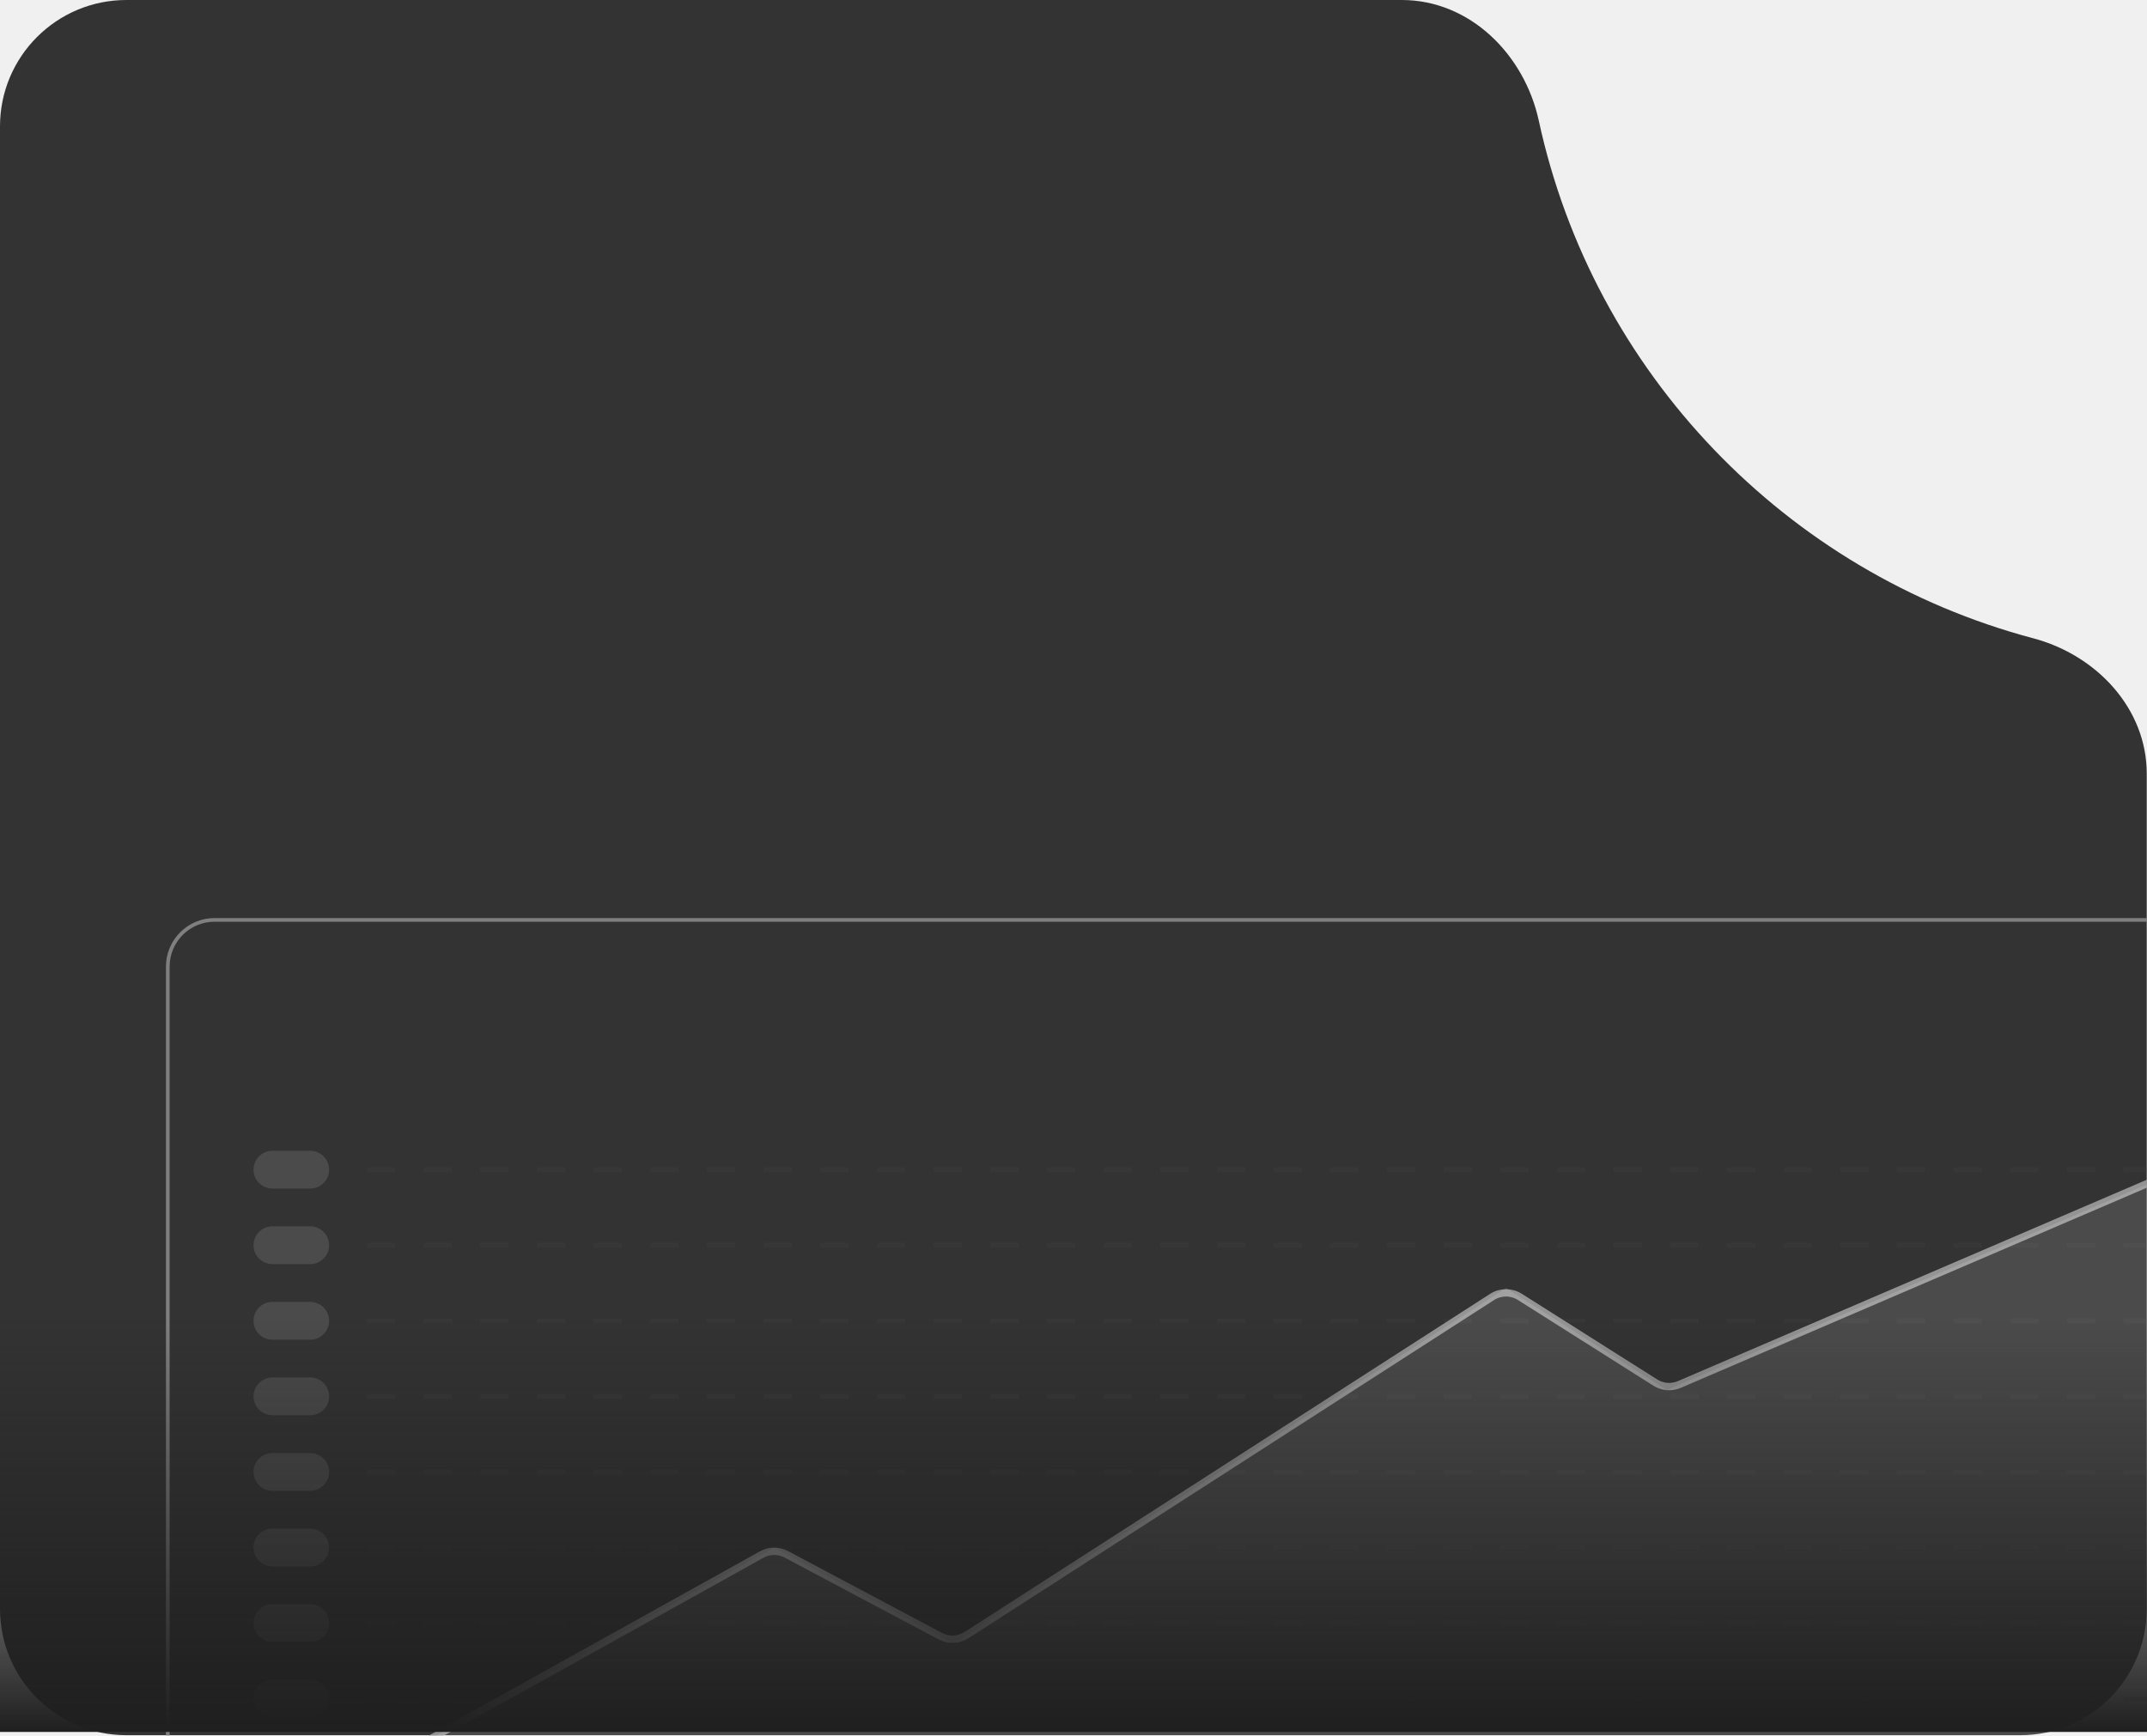
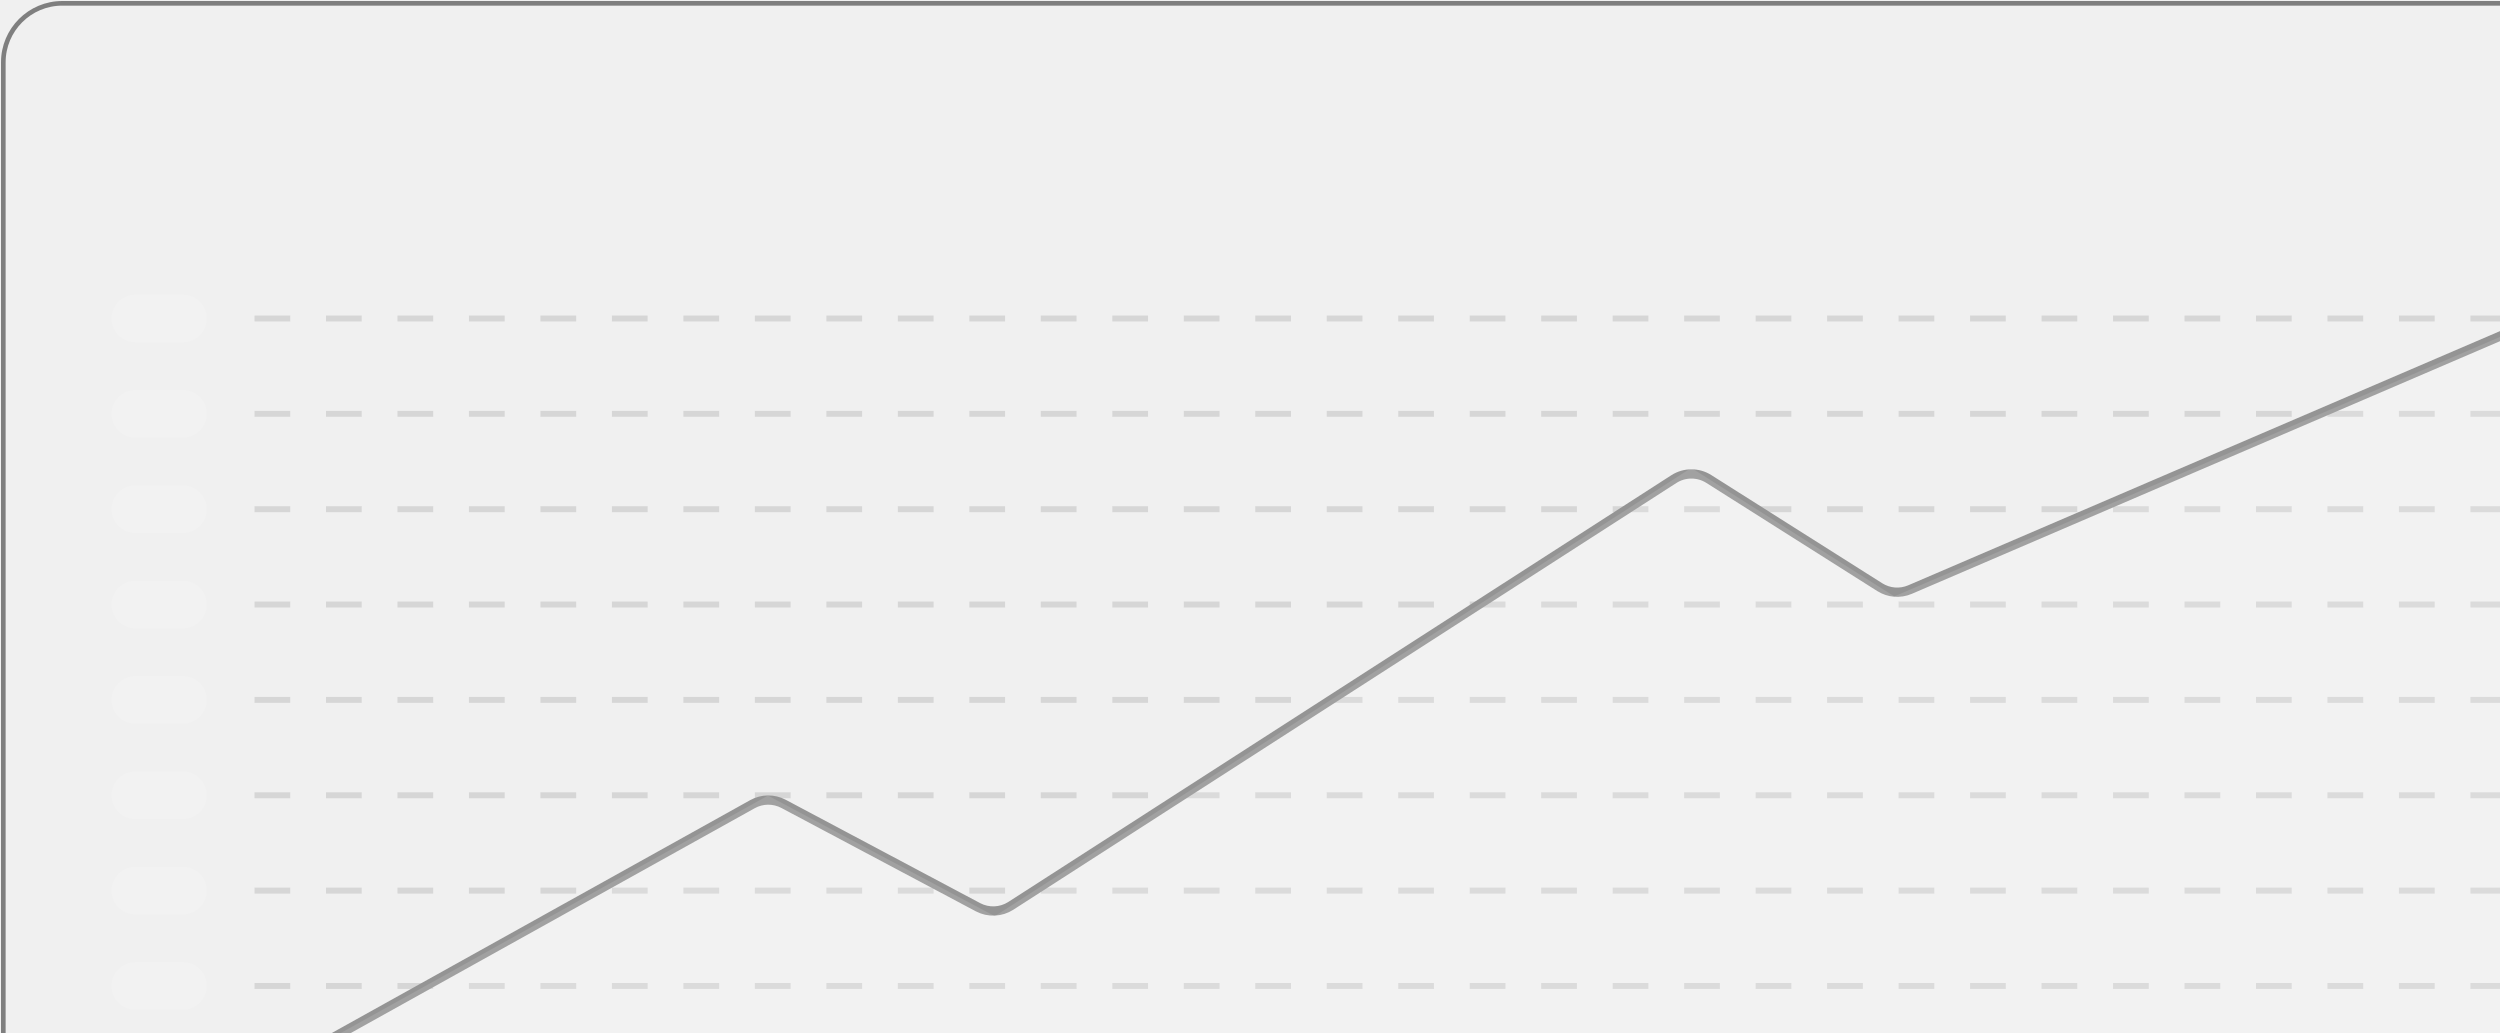
- <svg xmlns="http://www.w3.org/2000/svg" width="585" height="473" viewBox="0 0 585 473" fill="none">
-   <g clip-path="url(#clip0_256_2631)">
-     <path fill-rule="evenodd" clip-rule="evenodd" d="M584.93 210.874C584.93 193.068 571.211 178.535 554.001 173.965C486.604 156.069 434.145 101.5 419.286 32.92C415.361 14.806 400.488 0 381.954 0H34.437C15.418 0 0 15.418 0 34.437V438.493C0 457.512 15.418 472.93 34.437 472.93H550.493C569.512 472.93 584.93 457.512 584.93 438.493V210.874Z" fill="#333333" />
-     <g filter="url(#filter0_b_256_2631)">
-       <g clip-path="url(#clip1_256_2631)">
-         <rect x="45.717" y="250.717" width="566.783" height="285.816" rx="12.743" stroke="#7F7F7F" />
-         <g opacity="0.16">
-           <path d="M99.974 318.793H593" stroke="#4E4E4E" stroke-width="1.287" stroke-linejoin="round" stroke-dasharray="7.72 7.72" />
-           <path d="M99.975 339.389H593" stroke="#4E4E4E" stroke-width="1.287" stroke-linejoin="round" stroke-dasharray="7.72 7.72" />
-           <path d="M99.975 359.986H593" stroke="#4E4E4E" stroke-width="1.287" stroke-linejoin="round" stroke-dasharray="7.72 7.72" />
-           <path d="M99.975 380.582H593" stroke="#4E4E4E" stroke-width="1.287" stroke-linejoin="round" stroke-dasharray="7.72 7.72" />
-           <path d="M99.975 401.179H593" stroke="#4E4E4E" stroke-width="1.287" stroke-linejoin="round" stroke-dasharray="7.72 7.72" />
-           <path d="M99.974 421.775H593" stroke="#4E4E4E" stroke-width="1.287" stroke-linejoin="round" stroke-dasharray="7.72 7.72" />
-           <path d="M99.975 442.371H593" stroke="#4E4E4E" stroke-width="1.287" stroke-linejoin="round" stroke-dasharray="7.72 7.72" />
-           <path d="M99.975 462.968H593" stroke="#4E4E4E" stroke-width="1.287" stroke-linejoin="round" stroke-dasharray="7.72 7.72" />
-         </g>
-         <path d="M99.974 483.56L207.537 423.698C209.617 422.54 212.141 422.516 214.243 423.633L256.241 445.957C258.485 447.149 261.197 447.036 263.333 445.662L406.551 353.487C408.848 352.009 411.793 351.998 414.101 353.458L451.036 376.831C452.991 378.069 455.431 378.262 457.558 377.349L592.568 319.355" stroke="#949494" stroke-width="2" />
-         <path d="M210.873 421.846L259.874 447.892L410.317 351.068L454.16 378.813L594.287 318.793V481.3L100.834 482.998L210.873 421.846Z" fill="white" fill-opacity="0.12" />
-         <rect x="69.08" y="313.644" width="20.596" height="10.298" rx="5.149" fill="white" fill-opacity="0.12" />
-         <rect x="69.08" y="334.24" width="20.596" height="10.298" rx="5.149" fill="white" fill-opacity="0.12" />
-         <rect x="69.08" y="354.837" width="20.596" height="10.298" rx="5.149" fill="white" fill-opacity="0.12" />
-         <rect x="69.08" y="375.433" width="20.596" height="10.298" rx="5.149" fill="white" fill-opacity="0.12" />
-         <rect x="69.08" y="396.029" width="20.596" height="10.298" rx="5.149" fill="white" fill-opacity="0.12" />
-         <rect x="69.08" y="416.626" width="20.596" height="10.298" rx="5.149" fill="white" fill-opacity="0.12" />
-         <rect x="69.08" y="437.222" width="20.596" height="10.298" rx="5.149" fill="white" fill-opacity="0.12" />
-         <rect x="69.08" y="457.818" width="20.596" height="10.298" rx="5.149" fill="white" fill-opacity="0.12" />
-         <rect y="359" width="585" height="113.043" fill="url(#paint0_linear_256_2631)" />
-       </g>
-     </g>
+ <svg xmlns="http://www.w3.org/2000/svg" width="540" height="223" viewBox="0 0 540 223" fill="none">
+   <rect x="0.717" y="0.717" width="566.783" height="285.816" rx="12.743" stroke="#7F7F7F" />
+   <g opacity="0.16">
+     <path d="M54.974 68.793H548" stroke="#4E4E4E" stroke-width="1.287" stroke-linejoin="round" stroke-dasharray="7.72 7.72" />
+     <path d="M54.975 89.389H548" stroke="#4E4E4E" stroke-width="1.287" stroke-linejoin="round" stroke-dasharray="7.72 7.72" />
+     <path d="M54.975 109.986H548" stroke="#4E4E4E" stroke-width="1.287" stroke-linejoin="round" stroke-dasharray="7.72 7.72" />
+     <path d="M54.975 130.582H548" stroke="#4E4E4E" stroke-width="1.287" stroke-linejoin="round" stroke-dasharray="7.72 7.72" />
+     <path d="M54.975 151.179H548" stroke="#4E4E4E" stroke-width="1.287" stroke-linejoin="round" stroke-dasharray="7.72 7.72" />
+     <path d="M54.974 171.775H548" stroke="#4E4E4E" stroke-width="1.287" stroke-linejoin="round" stroke-dasharray="7.72 7.72" />
+     <path d="M54.975 192.371H548" stroke="#4E4E4E" stroke-width="1.287" stroke-linejoin="round" stroke-dasharray="7.72 7.72" />
+     <path d="M54.975 212.968H548" stroke="#4E4E4E" stroke-width="1.287" stroke-linejoin="round" stroke-dasharray="7.72 7.72" />
  </g>
-   <defs>
-     <filter id="filter0_b_256_2631" x="-12.975" y="192.025" width="610.95" height="308.559" filterUnits="userSpaceOnUse" color-interpolation-filters="sRGB">
-       <feFlood flood-opacity="0" result="BackgroundImageFix" />
-       <feGaussianBlur in="BackgroundImageFix" stdDeviation="6.488" />
-       <feComposite in2="SourceAlpha" operator="in" result="effect1_backgroundBlur_256_2631" />
-       <feBlend mode="normal" in="SourceGraphic" in2="effect1_backgroundBlur_256_2631" result="shape" />
-     </filter>
-     <linearGradient id="paint0_linear_256_2631" x1="292.5" y1="359" x2="292.5" y2="472.043" gradientUnits="userSpaceOnUse">
-       <stop stop-color="#1F1F1F" stop-opacity="0" />
-       <stop offset="0" stop-color="#1F1F1F" stop-opacity="0" />
-       <stop offset="1" stop-color="#1F1F1F" />
-     </linearGradient>
-     <clipPath id="clip0_256_2631">
-       <rect width="585" height="473" fill="white" />
-     </clipPath>
-     <clipPath id="clip1_256_2631">
-       <rect y="205" width="585" height="282.609" rx="11.304" fill="white" />
-     </clipPath>
-   </defs>
+   <path d="M54.974 233.56L162.537 173.698C164.617 172.54 167.141 172.516 169.243 173.633L211.241 195.957C213.485 197.149 216.197 197.036 218.333 195.662L361.551 103.487C363.848 102.009 366.793 101.998 369.101 103.458L406.036 126.831C407.991 128.069 410.431 128.262 412.558 127.349L547.568 69.355" stroke="#949494" stroke-width="2" />
+   <path d="M165.873 171.846L214.874 197.892L365.317 101.068L409.16 128.813L549.287 68.793V231.3L55.834 232.998L165.873 171.846Z" fill="white" fill-opacity="0.12" />
+   <rect x="24.08" y="63.644" width="20.596" height="10.298" rx="5.149" fill="white" fill-opacity="0.12" />
+   <rect x="24.08" y="84.24" width="20.596" height="10.298" rx="5.149" fill="white" fill-opacity="0.12" />
+   <rect x="24.08" y="104.837" width="20.596" height="10.298" rx="5.149" fill="white" fill-opacity="0.12" />
+   <rect x="24.08" y="125.433" width="20.596" height="10.298" rx="5.149" fill="white" fill-opacity="0.12" />
+   <rect x="24.08" y="146.029" width="20.596" height="10.298" rx="5.149" fill="white" fill-opacity="0.12" />
+   <rect x="24.08" y="166.626" width="20.596" height="10.298" rx="5.149" fill="white" fill-opacity="0.12" />
+   <rect x="24.08" y="187.222" width="20.596" height="10.298" rx="5.149" fill="white" fill-opacity="0.12" />
+   <rect x="24.08" y="207.818" width="20.596" height="10.298" rx="5.149" fill="white" fill-opacity="0.12" />
</svg>
